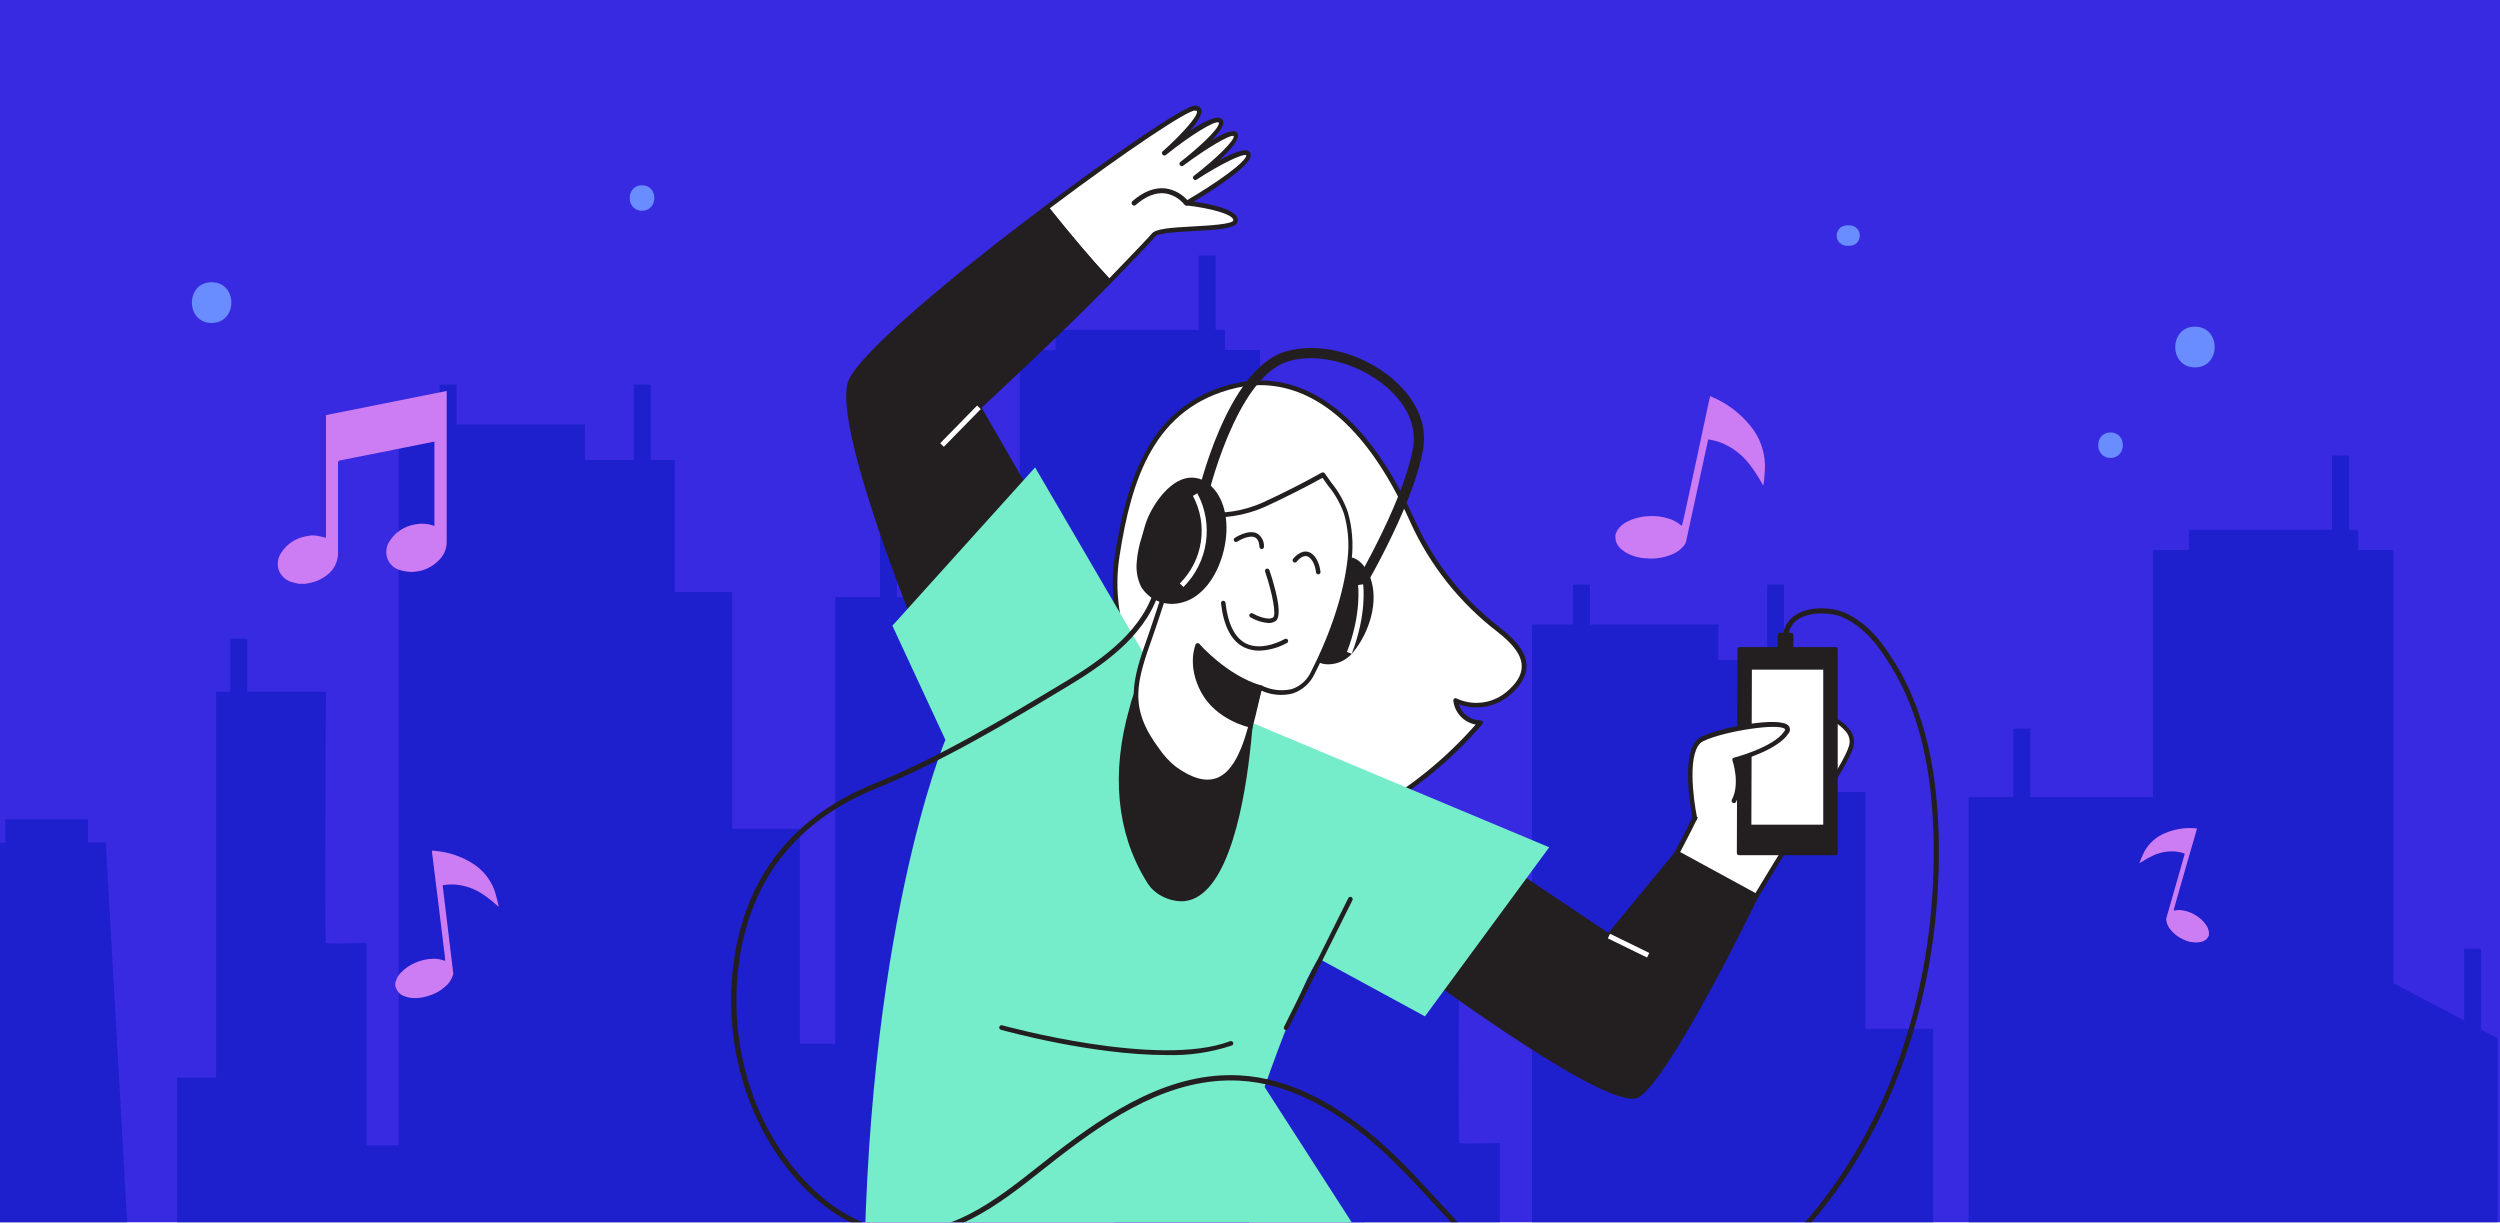
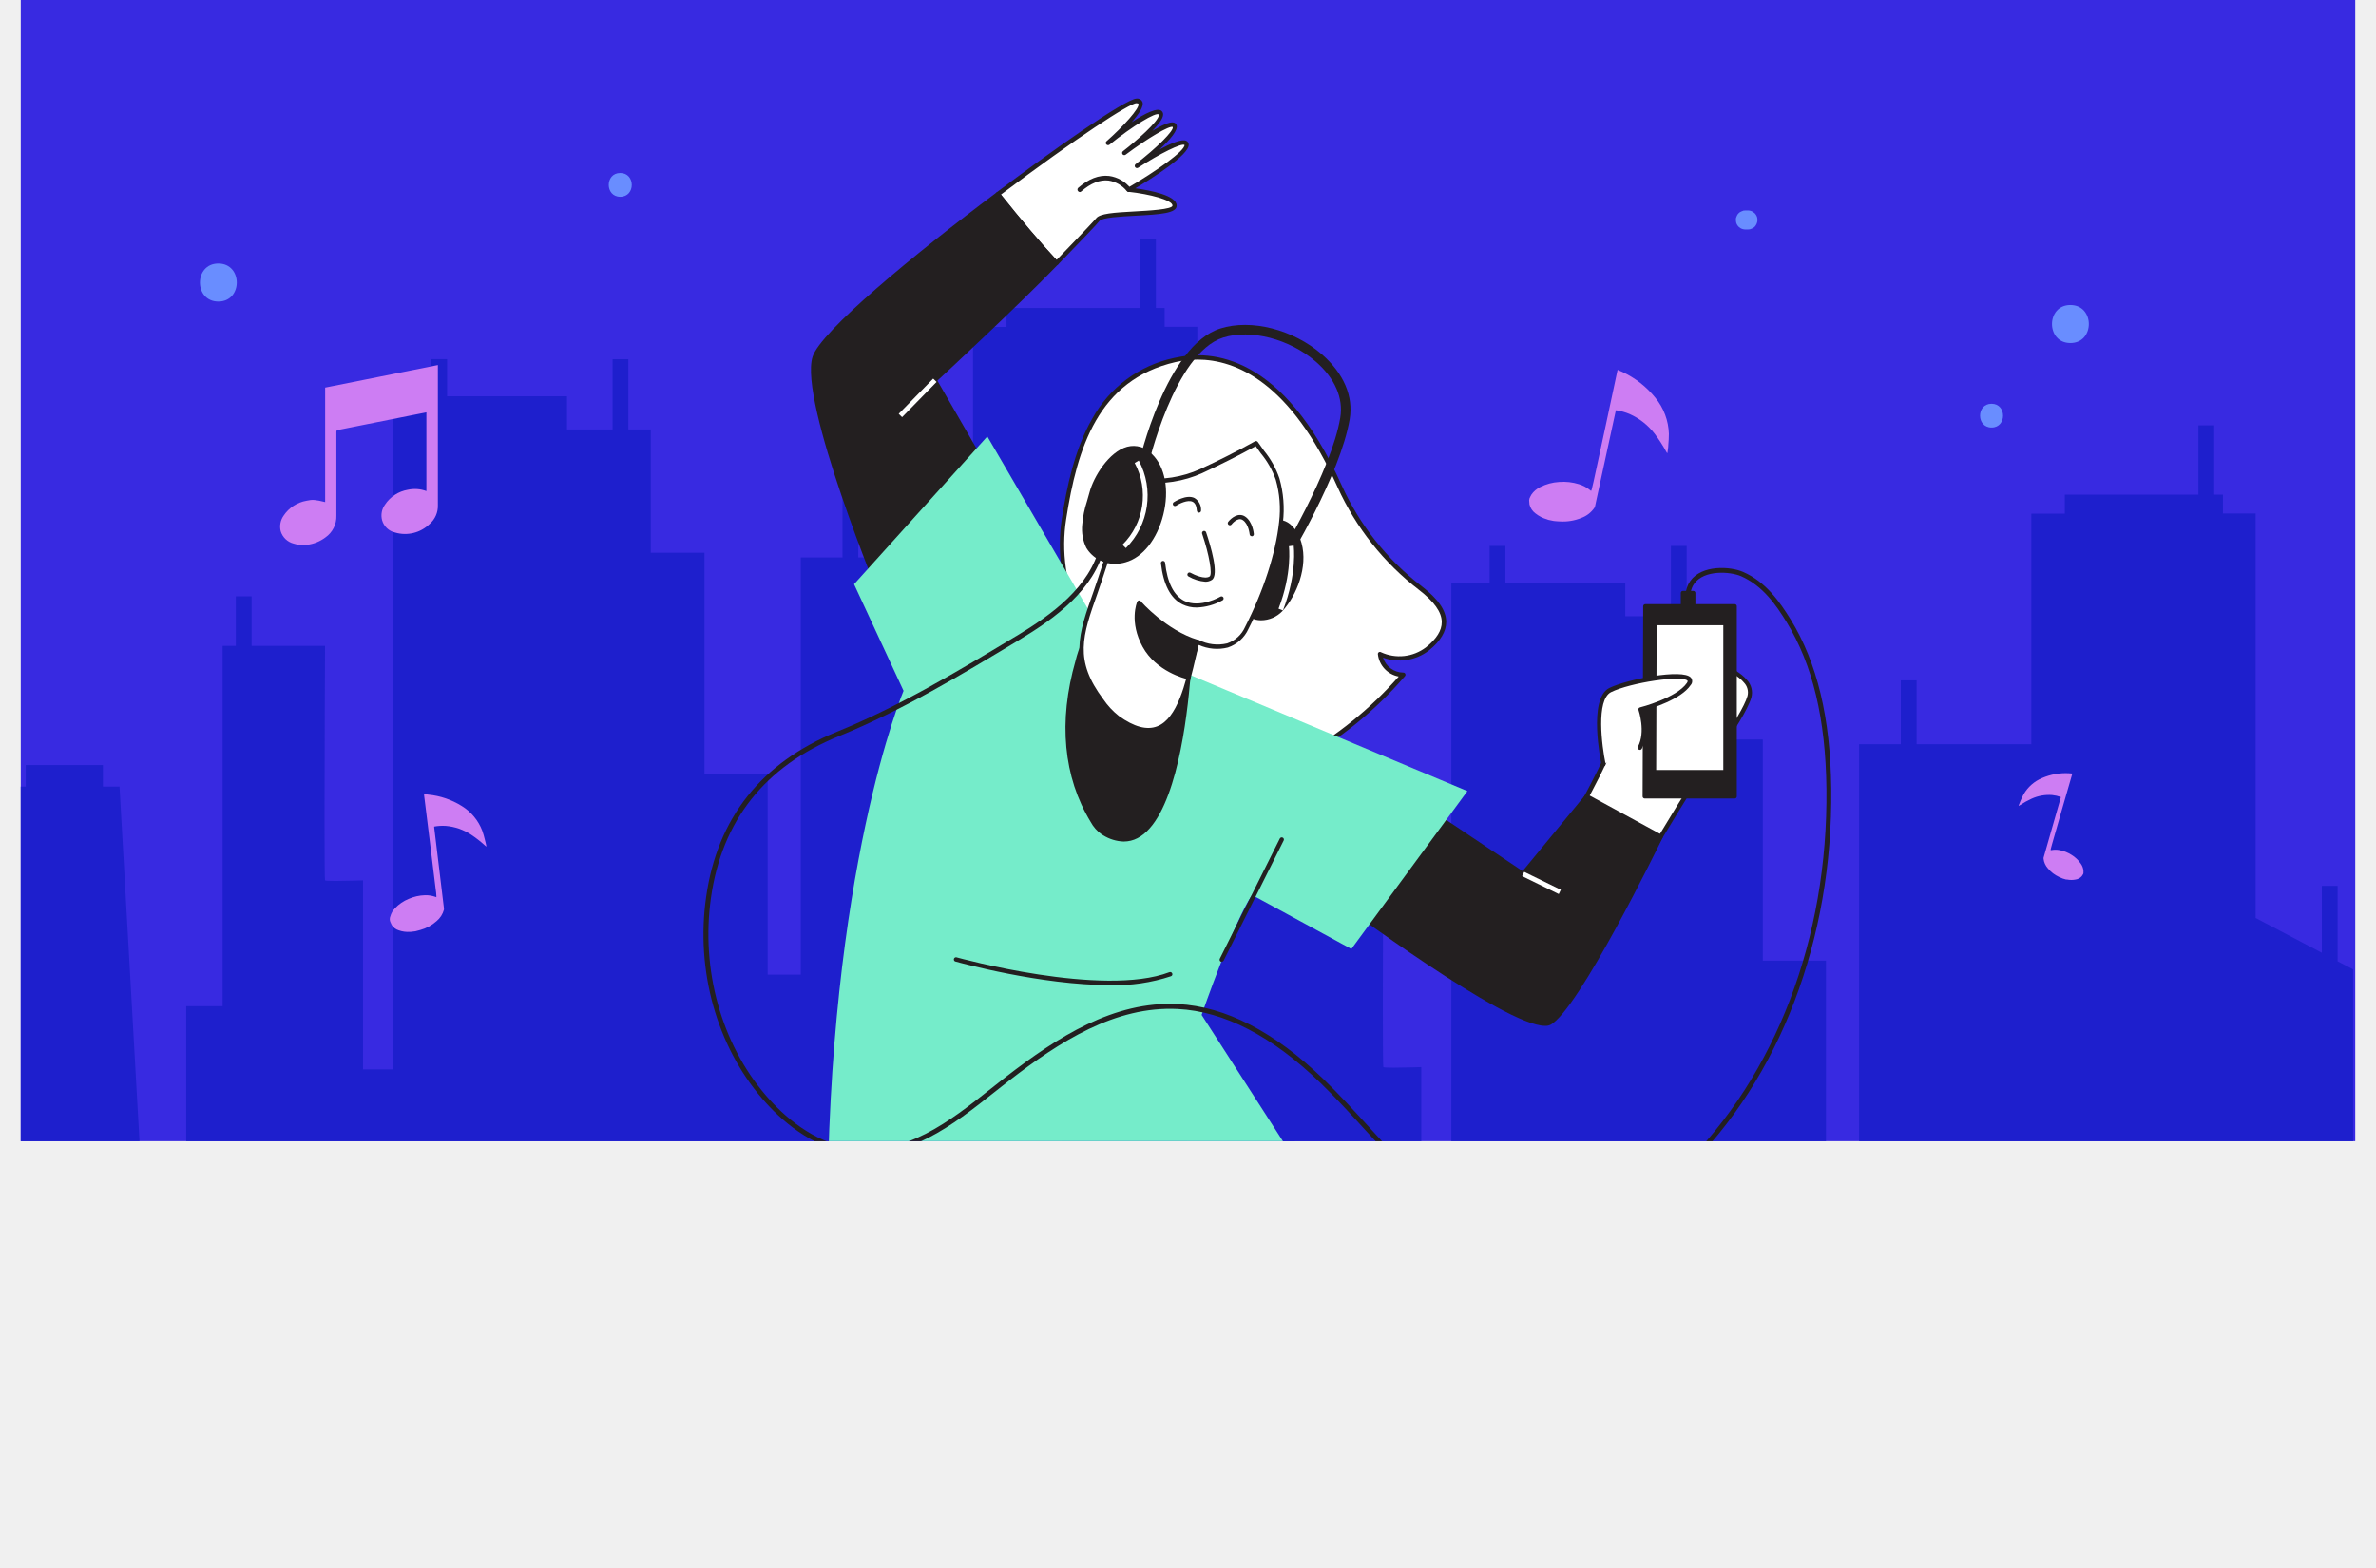
- <svg xmlns="http://www.w3.org/2000/svg" xmlns:xlink="http://www.w3.org/1999/xlink" width="450" height="220">
+ <svg xmlns="http://www.w3.org/2000/svg" xmlns:xlink="http://www.w3.org/1999/xlink" width="450" height="2=20">
  <defs>
    <path id="a" d="M0 0h450v220H0z" />
  </defs>
  <g fill="none" fill-rule="evenodd">
    <mask id="b" fill="#fff">
      <use xlink:href="#a" />
    </mask>
    <use fill="#382AE1" xlink:href="#a" />
    <path fill="#1E1FCD" fill-rule="nonzero" d="M218.812 46v13.368h1.685v3.623h6.303v77.983l12.758 6.699v-12.891h3.046v14.545l2.984 1.543v112.908L31.9 266.214v-72.237h7.013V124.52h2.548v-9.55h3.045v9.55h14.15l-.001.014v.196c-.01 2.072-.088 19.036-.094 31.525v3.018c.003 5.998.028 10.37.094 10.445.066.075.784.104 1.747.108h.5c2.152-.008 5.071-.108 5.071-.108v36.439h5.786V76.399h7.379v-7.156h3.045V76.4h23.111v6.395h8.79v-13.55h3.045v13.55h4.314v23.771h10.353v42.63h12.18v38.692h6.384v-80.419h8.04V95.156h3.044v12.312h22.117V63.022h6.455v-3.654h25.75V46h3.046zM15.842 147.489v4.151h3.198L25.475 265.9H-8l6.445-114.259H.962v-4.151h14.88z" mask="url(#b)" />
    <path fill="#1E1FCD" fill-rule="nonzero" d="M422.812 82v13.368h1.685v3.623h6.303v77.983l12.758 6.699v-12.891h3.046v14.545l2.984 1.543v112.908L235.9 302.214v-72.237h7.013V160.52h2.548v-9.55h3.045v9.55h14.15l-.001.014v.196c-.01 2.072-.088 19.036-.094 31.525v3.018c.003 5.998.028 10.37.094 10.445.066.075.784.104 1.747.108h.5c2.152-.008 5.071-.108 5.071-.108v36.439h5.786V112.399h7.379v-7.156h3.045v7.156h23.111v6.395h8.79v-13.55h3.045v13.55h4.314v23.771h10.353v42.63h12.18v38.692h6.384v-80.419h8.04v-12.312h3.044v12.312h22.117V99.022h6.455v-3.654h25.75V82h3.046zm-202.97 101.489v4.151h3.198l6.435 114.259H196l6.445-114.259h2.517v-4.151h14.88z" mask="url(#b)" />
    <g fill-rule="nonzero" mask="url(#b)">
      <path fill="#FFF" d="M224.743 27.894c-.147-2.117-9.625 4.042-9.625 4.042s8.029-6.159 7.34-7.698c-.688-1.54-9.734 5.196-9.734 5.196s8.257-6.351 6.982-7.707c-1.275-1.357-10.093 5.782-10.093 5.782s8.992-7.9 5.56-8.092c-1.541-.082-13.643 8.138-26.754 18.008 3.67 4.582 7.34 9.008 11.304 13.288 4.202-4.344 7.514-7.799 7.964-8.376 1.348-1.732 14.744-.577 14.799-2.694.055-2.117-8.826-3.08-8.826-3.08s11.23-6.552 11.083-8.669z" />
      <path fill="#231F20" d="M199.667 51.125a.404.404 0 01-.302-.128c-3.524-3.812-7.12-8.037-11.332-13.316a.421.421 0 01-.091-.311.458.458 0 01.165-.284c9.698-7.332 24.837-18.081 27.002-18.081.485-.046.942.234 1.12.687.293.825-.734 2.346-2.083 3.877 2.514-1.677 5.028-2.97 5.817-2.126.186.2.273.471.238.742-.064.751-.917 1.833-2.055 3.033 1.725-1.017 3.34-1.787 4.083-1.594a.77.77 0 01.55.43c.45.963-1.275 2.924-3.284 4.766 2.156-1.155 4.34-2.09 5.175-1.668a.834.834 0 01.468.715c.137 1.98-7.157 6.561-10.286 8.43 2.863.395 8.01 1.375 7.964 3.355 0 1.439-3.037 1.677-7.945 1.933-2.863.156-6.423.349-6.937 1.008-.514.66-3.028 3.281-7.991 8.413a.45.45 0 01-.276.12zM188.96 37.498c3.955 4.949 7.34 8.972 10.717 12.6 5.817-6.01 7.34-7.679 7.624-8.018.697-.916 3.322-1.1 7.551-1.329 2.496-.137 7.139-.384 7.157-1.118 0-1.072-4.367-2.208-8.45-2.657a.413.413 0 01-.358-.33.421.421 0 01.192-.45c5.441-3.152 11.01-7.11 10.937-8.247-.569-.394-4.68 1.613-8.982 4.408a.422.422 0 01-.477-.687c4.138-3.171 7.496-6.534 7.184-7.194-.615-.303-4.799 2.144-9.093 5.36a.422.422 0 01-.514-.668c2.634-2.034 6.845-5.728 6.955-6.983v-.1c-.514-.57-5.074 2.208-9.551 5.818a.432.432 0 01-.587-.064.403.403 0 010-.577c3.202-2.823 6.477-6.415 6.184-7.23 0-.083-.211-.12-.376-.129-1.257-.064-11.543 6.653-26.113 17.595z" />
      <path fill="#231F20" d="M153.058 68.876c-2.698 8.514 13.597 47.837 13.597 47.837l20.186-24.917c-.45-.77-10.653-18.493-10.653-18.493s15.057-13.92 23.452-22.59c-3.945-4.28-7.67-8.743-11.304-13.288-16.111 12.133-33.792 26.76-35.278 31.451z" />
      <path fill="#231F20" d="M166.655 117.117h-.1a.394.394 0 01-.313-.248c-.67-1.604-16.322-39.543-13.606-48.103 1.532-4.83 19.268-19.52 35.443-31.653a.404.404 0 01.56.064c4.193 5.26 7.78 9.476 11.295 13.27.14.157.14.393 0 .55-7.735 7.991-21.287 20.583-23.241 22.388a54892.79 54892.79 0 0010.505 18.218c.09.14.09.32 0 .459l-20.185 24.908a.404.404 0 01-.358.147zm21.635-79.133c-15.23 11.473-33.379 26.393-34.865 31.011-2.44 7.698 11.258 41.853 13.322 46.93l19.617-24.166-10.506-18.255a.421.421 0 01.083-.504c.146-.137 14.827-13.746 23.176-22.296-3.376-3.666-6.826-7.716-10.827-12.72z" />
      <path fill="#FFF" d="M201.044 109.529c1.651 11.418 9.257 21.077 17.515 29.902 4.945 5.242 11.01 10.576 18.25 10.237 3.458-.174 6.706-1.66 9.725-3.345a73.677 73.677 0 0019.974-16.212 4.476 4.476 0 01-4.468-3.995 8.854 8.854 0 009.175-1.027c5.615-4.453 2.89-8.385-1.404-11.702a51.724 51.724 0 01-15.551-19.62c-5.359-11.97-16.002-27.96-31.765-24.313-15.157 3.5-19.268 17.082-21.36 30.553a31.9 31.9 0 00-.091 9.522z" />
      <path fill="#231F20" d="M236.13 150.098c-7.111 0-13.02-5.223-17.874-10.383-7.753-8.247-15.91-18.264-17.625-30.122a32.412 32.412 0 01.064-9.696c.918-5.773 2.376-13.169 5.835-19.162a23.56 23.56 0 0115.837-11.74c7.193-1.658 20.937-.678 32.25 24.551a51.119 51.119 0 0015.424 19.465c3.211 2.483 4.716 4.665 4.734 6.882 0 1.833-1.11 3.72-3.33 5.499a9.276 9.276 0 01-8.854 1.384 4.12 4.12 0 003.899 2.886.413.413 0 01.395.239.403.403 0 01-.065.449 73.292 73.292 0 01-20.084 16.358c-2.835 1.576-6.24 3.216-9.91 3.39h-.697zm-9.295-80.773c-1.439 0-2.873.164-4.276.486-14.89 3.446-18.91 16.55-21.038 30.242a31.616 31.616 0 00-.064 9.439c1.679 11.638 9.744 21.536 17.432 29.674 4.882 5.186 10.818 10.447 17.92 10.08 3.495-.165 6.789-1.76 9.542-3.29a72.532 72.532 0 0019.267-15.533 4.924 4.924 0 01-4.018-4.316.403.403 0 01.183-.376.395.395 0 01.413 0 8.431 8.431 0 008.707-.972c2.01-1.603 3.028-3.225 3.01-4.83 0-1.905-1.45-3.94-4.404-6.222a52.017 52.017 0 01-15.672-19.776c-9.074-20.308-19.662-24.606-27.002-24.606z" />
      <path fill="#FFF" d="M305.851 145.37c-.642 2.538-11.184 21.343-11.184 21.343l13.763 7.432s12.45-20.84 13.514-22.223c1.065-1.384 10.093-13.398 11.323-17.613 1.23-4.216-7.45-7.332-11.01-6.993-3.56.34-15.763 15.515-16.406 18.054z" />
      <path fill="#231F20" d="M308.411 174.567a.361.361 0 01-.193-.055l-13.762-7.432a.403.403 0 01-.202-.257.394.394 0 010-.32c3.67-6.48 10.634-19.246 11.139-21.234.679-2.694 13.02-18.044 16.744-18.328 2.707-.23 8.35 1.41 10.616 4.15a3.598 3.598 0 01.844 3.373c-1.312 4.582-11.295 17.632-11.386 17.76-1.046 1.348-13.369 21.994-13.497 22.178a.395.395 0 01-.303.165zm-13.166-8.028l13.02 7.047c1.678-2.813 12.33-20.62 13.33-21.92 2.102-2.75 10.149-13.637 11.25-17.477a2.747 2.747 0 00-.689-2.611c-2.064-2.502-7.431-4.06-9.89-3.85-3.358.294-15.451 15.58-16.011 17.742-.606 2.392-9.487 18.347-11.01 21.069z" />
      <path fill="#231F20" d="M301.897 153.498l-12.295 14.975-26.516-17.751-11.295 21.004s37.554 28.161 42.876 25.467c5.321-2.694 21.442-35.924 21.442-35.924l-14.212-7.77z" />
      <path fill="#231F20" d="M293.814 197.761c-7.744 0-38.6-22.965-42.27-25.714a.412.412 0 01-.11-.514l11.294-21.004a.404.404 0 01.578-.147l26.195 17.55 12.066-14.663a.395.395 0 01.504-.1l14.258 7.77a.412.412 0 01.165.532c-.66 1.366-16.267 33.385-21.662 36.107-.32.141-.67.204-1.018.183zm-41.509-26.154c10.607 7.927 38.031 27.327 42.206 25.229 4.853-2.466 19.387-31.855 21.103-35.392l-13.616-7.433-12.084 14.718a.386.386 0 01-.532.083l-26.158-17.513-10.919 20.308zM313.155 116.878l-.12 36.62h17.351v-36.62z" />
      <path fill="#231F20" d="M330.386 153.938h-17.35a.404.404 0 01-.404-.412l.11-36.657a.413.413 0 01.413-.403h17.23c.224 0 .404.18.404.403v36.657a.403.403 0 01-.403.412zm-16.938-.806h16.516v-35.85H313.54l-.092 35.85z" />
      <path fill="#FFF" d="M314.916 120.113l-.091 28.776h13.781v-28.776z" />
      <path fill="#231F20" d="M328.606 149.301h-13.763a.404.404 0 01-.294-.119.403.403 0 01-.119-.302l.083-28.767a.422.422 0 01.422-.412h13.689c.228 0 .413.184.413.412v28.776a.413.413 0 01-.431.412zm-13.36-.861h12.938v-27.905h-12.846l-.091 27.905z" />
      <path fill="#FFF" d="M305.099 147.276s-2.587-12.335 1.294-14.269c3.88-1.933 17.221-4.197 15.157-1.173s-9.294 4.894-9.294 4.894 1.486 4.316-.147 7.377" />
      <path fill="#231F20" d="M305.099 147.688a.404.404 0 01-.404-.33c-.11-.513-2.615-12.674 1.514-14.727 3.35-1.658 14.157-3.794 15.735-1.997a1.09 1.09 0 01-.055 1.438c-1.835 2.75-7.496 4.49-9.11 4.95.339 1.2 1.11 4.636-.303 7.33a.422.422 0 01-.57.165.43.43 0 01-.173-.568c1.532-2.859.137-6.992.119-7.038a.412.412 0 010-.33.44.44 0 01.266-.21c.073 0 7.101-1.833 9.056-4.72.137-.202.174-.348.11-.422-.991-1.136-11.01.367-14.735 2.2-2.946 1.466-1.762 10.456-1.065 13.801a.412.412 0 01-.32.495l-.065-.037z" />
      <path fill="#75ECCA" d="M209.173 123.32l-22.855-39.185-25.69 28.491 9.541 20.546s-14.68 34.705-14.68 102.73c0 0 78.154-.339 97.825-.339l-25.69-39.91s6.423-18.493 9.735-23.112l19.13 10.402 22.37-30.434-69.686-29.188z" />
      <path fill="#231F20" d="M208.843 160.674c12.615 7.331 15.597-22.47 16.157-28.922.256-1.775.15-3.583-.312-5.316-.725-2.199-2.422-3.903-4.12-5.498-2.027-1.833-4.367-3.757-7.129-3.876a8.26 8.26 0 00-6.578 3.436 20.15 20.15 0 00-3.156 6.983c-2.973 10.365-2.863 21.307 2.871 30.728a6.591 6.591 0 001.991 2.263l.276.202z" />
      <path fill="#231F20" d="M212.614 162.232a7.934 7.934 0 01-3.973-1.21l-.285-.174a6.903 6.903 0 01-2.12-2.401c-5.256-8.642-6.266-19.373-2.917-31.048a20.562 20.562 0 013.22-7.12 8.6 8.6 0 016.919-3.593c2.826.119 5.22 1.988 7.34 3.986 1.725 1.586 3.468 3.336 4.23 5.636.473 1.793.586 3.662.33 5.499-.853 9.613-3.303 26.264-10.093 29.774a5.725 5.725 0 01-2.651.65zm.568-44.74a7.875 7.875 0 00-6.01 3.281 19.801 19.801 0 00-3.073 6.846c-3.294 11.455-2.312 21.994 2.826 30.406a6.17 6.17 0 001.835 2.136l.266.155c2.184 1.274 4.11 1.448 5.881.532 4.716-2.438 8.258-13.05 9.671-29.133a13.135 13.135 0 00-.294-5.16c-.697-2.116-2.358-3.775-4.01-5.296-2.054-1.888-4.302-3.666-6.871-3.767h-.22zm33.306-12.701c1.165 4.224-.743 9.604-3.606 12.729-1.908 2.062-6.092 2.612-6.936-.743a17 17 0 012.174-13.04c1.835-3.015 5.35-4.738 7.607-.862.335.603.591 1.247.761 1.916z" />
      <path fill="#231F20" d="M239.084 119.582a4.414 4.414 0 01-1.046-.12 3.393 3.393 0 01-2.487-2.593 17.477 17.477 0 012.184-13.334c1.285-2.062 3.101-3.308 4.799-3.299.963 0 2.349.45 3.505 2.447.364.63.648 1.305.844 2.007 1.266 4.582-.918 10.08-3.67 13.105a5.729 5.729 0 01-4.13 1.787zm3.404-18.54c-1.395 0-2.945 1.11-4.065 2.906a16.634 16.634 0 00-2.083 12.729c.19.978.93 1.758 1.9 1.997a4.765 4.765 0 004.34-1.43c2.587-2.803 4.697-8.091 3.523-12.343a7.711 7.711 0 00-.762-1.833c-.78-1.338-1.725-2.025-2.816-2.035l-.037.01z" />
      <path fill="#FFF" d="M226.808 123.696c-1.836 7.03-3.67 23.04-15.369 14.663a14.835 14.835 0 01-3.101-3.317c-5.762-7.67-4.12-12.51-1.138-20.931 1.285-3.666 2.395-7.332 3.67-10.997 1.276-3.666 3.377-7.112 5.12-10.585-.064.12 5.734.916 11.533-1.714 5.799-2.63 10.597-5.36 10.597-5.36 1.57 2.345 3.267 4.123 4.102 6.91.77 2.702.992 5.53.651 8.32-.734 6.846-3.477 14.25-6.588 20.363-3.11 6.112-9.477 2.648-9.477 2.648z" />
      <path fill="#231F20" d="M217.348 141.172c-1.835 0-3.881-.824-6.157-2.456a15.32 15.32 0 01-3.193-3.409c-5.936-7.908-4.147-12.958-1.192-21.315.614-1.76 1.202-3.565 1.77-5.307.615-1.878 1.248-3.812 1.927-5.709a60.45 60.45 0 013.624-7.725c.514-.972 1.028-1.943 1.514-2.914a.413.413 0 01.56-.184 21.125 21.125 0 0011.148-1.723 155.555 155.555 0 0010.56-5.351.432.432 0 01.56.137c.395.587.79 1.136 1.184 1.677a17.241 17.241 0 012.972 5.334c.783 2.76 1.01 5.647.67 8.495-.67 6.13-3.018 13.416-6.633 20.5a6.695 6.695 0 01-3.973 3.602 8.515 8.515 0 01-5.625-.504 96.92 96.92 0 00-.568 2.391c-1.212 5.251-2.863 12.455-7.24 14.104a5.51 5.51 0 01-1.908.357zm-1.101-48.176c-.44.917-.918 1.76-1.376 2.64a60.01 60.01 0 00-3.579 7.624c-.67 1.833-1.302 3.813-1.917 5.682-.615 1.87-1.156 3.556-1.78 5.324-2.964 8.377-4.588 12.986 1.082 20.537a14.55 14.55 0 003.01 3.235c2.88 2.071 5.34 2.75 7.34 1.998 3.954-1.494 5.505-8.43 6.716-13.499.248-1.063.468-2.062.698-2.914a.43.43 0 01.605-.266 8.01 8.01 0 005.505.67 5.842 5.842 0 003.46-3.172c3.568-7 5.899-14.186 6.55-20.216a20.66 20.66 0 00-.642-8.156 16.573 16.573 0 00-2.881-5.086c-.33-.449-.67-.916-.99-1.384a164.07 164.07 0 01-10.295 5.187 22.044 22.044 0 01-11.506 1.796z" />
      <path fill="#231F20" d="M224.88 130.496s-5.679-1.292-8.257-6.011c-2.578-4.72-1.018-8.34-1.018-8.34s4.954 5.728 11.22 7.579l-1.944 6.772z" />
      <path fill="#231F20" d="M224.88 130.9h-.091c-.239-.056-5.89-1.384-8.533-6.205-2.642-4.82-1.11-8.54-1.046-8.697a.404.404 0 01.312-.238.422.422 0 01.367.129c0 .055 4.964 5.663 11.01 7.46a.404.404 0 01.276.503l-1.9 6.754a.404.404 0 01-.394.293zm-9.12-13.958a10.217 10.217 0 001.203 7.332c2.1 3.83 6.358 5.333 7.633 5.709l1.716-6.003c-5.074-1.622-9.184-5.599-10.551-7.038zm12.598-4.792a7.64 7.64 0 01-3.275-1.027.406.406 0 11.403-.705c.707.403 2.753 1.32 3.67.723.597-.384-.055-4.15-1.431-8.247a.406.406 0 11.77-.257c.827 2.447 2.579 8.248 1.093 9.164-.369.23-.795.351-1.23.349z" />
      <path fill="#231F20" d="M226.68 117.117a6.135 6.135 0 01-2.753-.605c-2.294-1.137-3.67-3.803-4.148-7.927a.413.413 0 01.358-.45.404.404 0 01.45.358c.431 3.83 1.67 6.287 3.67 7.331 3.055 1.512 6.955-.779 6.991-.797a.404.404 0 01.56.138.412.412 0 01-.138.559 11.02 11.02 0 01-4.99 1.393zm.43-18.292a.404.404 0 01-.403-.376c-.065-.916-.33-1.475-.808-1.714-.917-.476-2.633.385-3.202.761a.407.407 0 01-.45-.678c.101-.064 2.45-1.586 4.01-.807a2.611 2.611 0 011.257 2.383.403.403 0 01-.376.43h-.028zm10.176 4.545a.404.404 0 01-.404-.366s-.184-2.016-1.33-2.75c-.991-.65-2.148.834-2.157.853a.404.404 0 01-.569.073.403.403 0 01-.082-.568c.56-.733 1.954-1.888 3.257-1.036 1.477.972 1.68 3.281 1.688 3.373a.403.403 0 01-.367.44l-.036-.019zm-32.27-2.217a8.138 8.138 0 00.735 4.26c1.302 2.411 4.514 3.392 7.138 2.613 6.854-2.026 10.148-15.048 4.964-20.162-4.817-4.747-10.286 2.75-11.414 7.176-.523 2.08-1.349 4.005-1.422 6.113z" />
      <path fill="#231F20" d="M211.054 108.695a6.424 6.424 0 01-5.661-3.089 8.34 8.34 0 01-.78-4.472c.126-1.534.434-3.047.917-4.509.166-.559.33-1.118.477-1.677.799-3.079 3.762-7.853 7.258-8.816a4.83 4.83 0 014.835 1.448c2.505 2.466 3.322 6.929 2.138 11.648-1.183 4.72-3.964 8.248-7.267 9.164a7.137 7.137 0 01-1.917.303zm-5.634-7.524a7.653 7.653 0 00.688 4.06 5.83 5.83 0 006.67 2.41c3.038-.917 5.607-4.197 6.708-8.605 1.1-4.408.376-8.615-1.918-10.878a4.03 4.03 0 00-4.055-1.256c-3.156.917-5.955 5.435-6.689 8.248a59.1 59.1 0 01-.477 1.705 18.63 18.63 0 00-.918 4.316h-.009z" />
      <path fill="#231F20" d="M243.12 109.208a.918.918 0 01-.788-1.393c.1-.165 10.276-16.88 12.02-27.3.632-3.776-1.047-7.606-4.726-10.805-5.028-4.362-12.533-6.314-17.846-4.637-9.45 2.988-14.478 24.743-14.533 24.927a.918.918 0 01-1.79-.403c.212-.917 5.322-22.975 15.773-26.274 5.973-1.879 14.029.174 19.598 5.003 4.184 3.666 6.083 8.065 5.34 12.491-1.835 10.777-11.845 27.254-12.267 27.951a.918.918 0 01-.78.44z" />
      <path fill="#231F20" d="M292.868 239a31.312 31.312 0 01-9.68-1.567 31.764 31.764 0 01-10.156-5.902c-5.092-4.115-9.579-9.027-13.919-13.746-2.752-3.015-5.597-6.13-8.57-9.008-9.312-9.018-18.56-13.82-27.525-14.26-12.056-.605-22.745 6.278-32.489 13.801-.917.733-1.908 1.494-2.881 2.264-7.881 6.24-16.818 13.306-27.828 11.648-7.505-1.128-13.332-6.296-16.892-10.43-8.762-10.18-12.845-24.743-10.817-38.865 2.147-15.212 10.634-25.934 25.232-31.873 12.083-4.911 23.488-11.785 34.526-18.429l.091-.045c6.836-4.124 14.093-9.403 16.048-17.32a.471.471 0 01.917.22c-2.037 8.247-9.469 13.663-16.47 17.878l-.082.055c-11.065 6.663-22.506 13.554-34.654 18.494-14.277 5.8-22.571 16.275-24.672 31.158-1.964 13.856 2 28.106 10.57 38.086 3.459 4.023 9.101 9.045 16.331 10.127 10.616 1.603 19.011-5.04 27.122-11.456l2.89-2.272c9.891-7.634 20.745-14.617 33.095-13.994 9.175.458 18.625 5.343 28.103 14.516 2.991 2.905 5.845 6.03 8.607 9.054 4.312 4.729 8.771 9.614 13.817 13.682a30.956 30.956 0 009.854 5.746c12.396 3.996 24.773.064 36.875-11.693 17.956-17.485 28.076-43.988 27.755-72.8-.147-13.453-2.66-23.965-7.689-32.148-2.027-3.309-4.587-6.993-8.753-8.835-2.128-.916-7.12-1.264-9.046 1.44-.734 1.035-.808 2.254-.918 3.802 0 .67-.092 1.42-.193 2.236a.463.463 0 01-.917-.119c.11-.788.147-1.493.193-2.172.1-1.63.192-3.033 1.082-4.28 2.239-3.143 7.726-2.813 10.166-1.74 4.441 1.942 7.056 5.764 9.175 9.164 5.12 8.33 7.67 18.997 7.827 32.624.32 29.032-9.891 55.81-28.03 73.46-9.194 8.99-18.617 13.49-28.095 13.499zM204.172 37.022a.477.477 0 01-.348-.156.467.467 0 010-.65c2.018-1.751 4.019-2.52 5.954-2.301a6.424 6.424 0 014.166 2.374c.145.206.1.49-.1.641a.46.46 0 01-.643-.1 5.58 5.58 0 00-3.523-2.026c-1.67-.193-3.432.513-5.249 2.09a.45.45 0 01-.257.128z" />
      <path fill="#231F20" d="M231.505 185.39a.478.478 0 01-.192 0 .43.43 0 01-.184-.569l11.579-23.185a.417.417 0 01.743.376l-11.57 23.148a.413.413 0 01-.376.23zm-21.57 4.518c-13.259 0-28.838-4.29-29.7-4.528a.422.422 0 11.22-.806c.284.073 28.103 7.744 40.967 2.84.218-.08.46.031.541.248a.403.403 0 01-.239.532 34.077 34.077 0 01-11.79 1.714zM320.403 114.312h2v2.969h-2z" />
      <path fill="#231F20" d="M322.403 117.685h-2a.413.413 0 01-.413-.404v-2.969a.403.403 0 01.413-.403h2c.223 0 .404.18.404.403v2.97a.403.403 0 01-.404.403zm-1.596-.816H322v-2.153h-1.193v2.153z" />
      <path fill="#FFF" d="M213.026 105.661l-.66-.641a13.34 13.34 0 002.358-15.763l.789-.467a14.283 14.283 0 01-2.487 16.871zm30.278 12.024l-.853-.34c2.68-6.9 2-11.995 2-12.041l.918-.128c.018.192.706 5.36-2.065 12.509zM169.236 79.78l6.647-6.787.655.64-6.646 6.788zM289.407 168.901l.403-.823 7.062 3.453-.403.824z" />
      <path fill="#CD7DF3" d="M53.797 105.082c-.386-.091-.799-.155-1.175-.284a3.503 3.503 0 01-2.514-2.392 3.662 3.662 0 01.55-2.978 6.67 6.67 0 014.423-2.896c1.184-.266 1.716-.201 3.597.257V74.72l21.727-4.343v26.988a4.58 4.58 0 01-1.606 3.666 6.777 6.777 0 01-6.634 1.631 3.366 3.366 0 01-2.514-2.383 3.552 3.552 0 01.542-2.969 6.616 6.616 0 014.44-2.896 6.301 6.301 0 013.56.257V79.496l-1.541.302a5773.252 5773.252 0 01-15.479 3.089c-.284.055-.33.165-.33.421v16.093a4.92 4.92 0 01-2.12 4.206 7.271 7.271 0 01-3.467 1.411 1.58 1.58 0 00-.193.064h-1.266zm343.808 63.248v-.523a2.802 2.802 0 00-.523-1.328 5.832 5.832 0 00-1.77-1.677 6.528 6.528 0 00-2.303-.917c-.521-.1-1.057-.1-1.578 0h-.138a1.108 1.108 0 010-.183c.092-.358.183-.706.284-1.045l1.835-6.415c.67-2.328 1.35-4.655 2.019-6.983v-.137l-.642-.055a11.426 11.426 0 00-5.13.916 7.402 7.402 0 00-3.587 3.143c-.23.404-.403.834-.596 1.265-.129.275-.23.568-.349.852a.467.467 0 000 .12l.23-.138c.728-.478 1.492-.9 2.284-1.265a8.156 8.156 0 013.9-.696 7.136 7.136 0 011.688.376.76.76 0 000 .137c-1.113 3.861-2.217 7.72-3.312 11.574a.53.53 0 000 .211c.078.682.367 1.322.825 1.833a6.045 6.045 0 002.147 1.659l.716.311.66.193h.184a4.18 4.18 0 001.652 0c.459-.065.879-.293 1.183-.642.1-.139.191-.282.276-.43l.045-.156zm-326.47 9.016c0-.22 0-.45.102-.67.16-.604.477-1.157.917-1.603a7.68 7.68 0 012.624-1.787 8.413 8.413 0 013.138-.706 5.511 5.511 0 012.028.321l.174.064c.005-.079.005-.159 0-.238 0-.467-.092-.916-.147-1.393-.348-2.89-.7-5.77-1.055-8.642-.385-3.134-.78-6.259-1.165-9.384v-.183c.284 0 .569 0 .835.064 2.281.227 4.479.977 6.423 2.19a9.643 9.643 0 013.954 4.766c.2.57.369 1.152.505 1.74.11.386.183.78.275 1.174a.293.293 0 010 .156l-.266-.23a22.815 22.815 0 00-2.68-2.089 10.44 10.44 0 00-4.853-1.677 9.241 9.241 0 00-2.248.128c.005.058.005.117 0 .175.612 5.18 1.239 10.373 1.881 15.579a.65.65 0 010 .265 4.316 4.316 0 01-1.44 2.227 7.71 7.71 0 01-3.102 1.686c-.32.101-.651.175-.972.257l-.918.11H75a5.4 5.4 0 01-2.13-.293 2.44 2.44 0 01-1.375-1.054 4.634 4.634 0 01-.276-.614l-.082-.34zm219.697-81.28c.119-.238.22-.485.357-.705a4.393 4.393 0 011.689-1.457 9.276 9.276 0 013.67-.99 10.104 10.104 0 013.817.43 6.36 6.36 0 012.165 1.165l.174.137a1.63 1.63 0 00.11-.266c.138-.54.266-1.081.386-1.631l2.202-10.172c.789-3.666 1.575-7.35 2.358-11.052l.046-.22c.32.137.624.256.917.394a17.815 17.815 0 016.368 4.985 11.484 11.484 0 012.605 6.937c0 .72-.036 1.439-.11 2.154 0 .486-.1.916-.156 1.439a.394.394 0 01-.055.165l-.22-.358a26.572 26.572 0 00-2.202-3.4 12.402 12.402 0 00-4.826-3.803 10.543 10.543 0 00-2.587-.724h-.065a1.42 1.42 0 01-.046.211l-3.963 18.274a.916.916 0 01-.12.302 5.192 5.192 0 01-2.495 1.952 9.396 9.396 0 01-4.166.687c-.403 0-.798-.055-1.202-.091l-1.055-.22-.174-.074a6.425 6.425 0 01-2.285-1.164 3.033 3.033 0 01-1.147-1.732 7.58 7.58 0 01-.064-.797l.074-.376z" />
      <path fill="#698DFF" d="M38.092 50.8c-4.725 0-4.734 7.331 0 7.331 4.735 0 4.735-7.33 0-7.33zm357 8c-4.725 0-4.734 7.331 0 7.331 4.735 0 4.735-7.33 0-7.33zm-60.38-16.883a1.933 1.933 0 00-.467-.806l-.376-.284a1.837 1.837 0 00-.918-.257h-.514a1.34 1.34 0 00-.706.165c-.23.07-.435.2-.596.376a1.43 1.43 0 00-.377.586c-.115.217-.169.461-.156.706l.065.495c.086.304.247.58.468.806l.376.285c.279.161.595.246.917.247h.514c.245.014.49-.04.707-.156.226-.075.43-.204.596-.376a2.07 2.07 0 00.532-1.3c-.018-.157-.046-.322-.064-.487zm-219.15-8.568c-2.955 0-2.964 4.582 0 4.582 2.963 0 2.954-4.582 0-4.582zm264.333 44.49c-2.955 0-2.955 4.583 0 4.583 2.954 0 2.954-4.582 0-4.582z" />
    </g>
  </g>
</svg>
